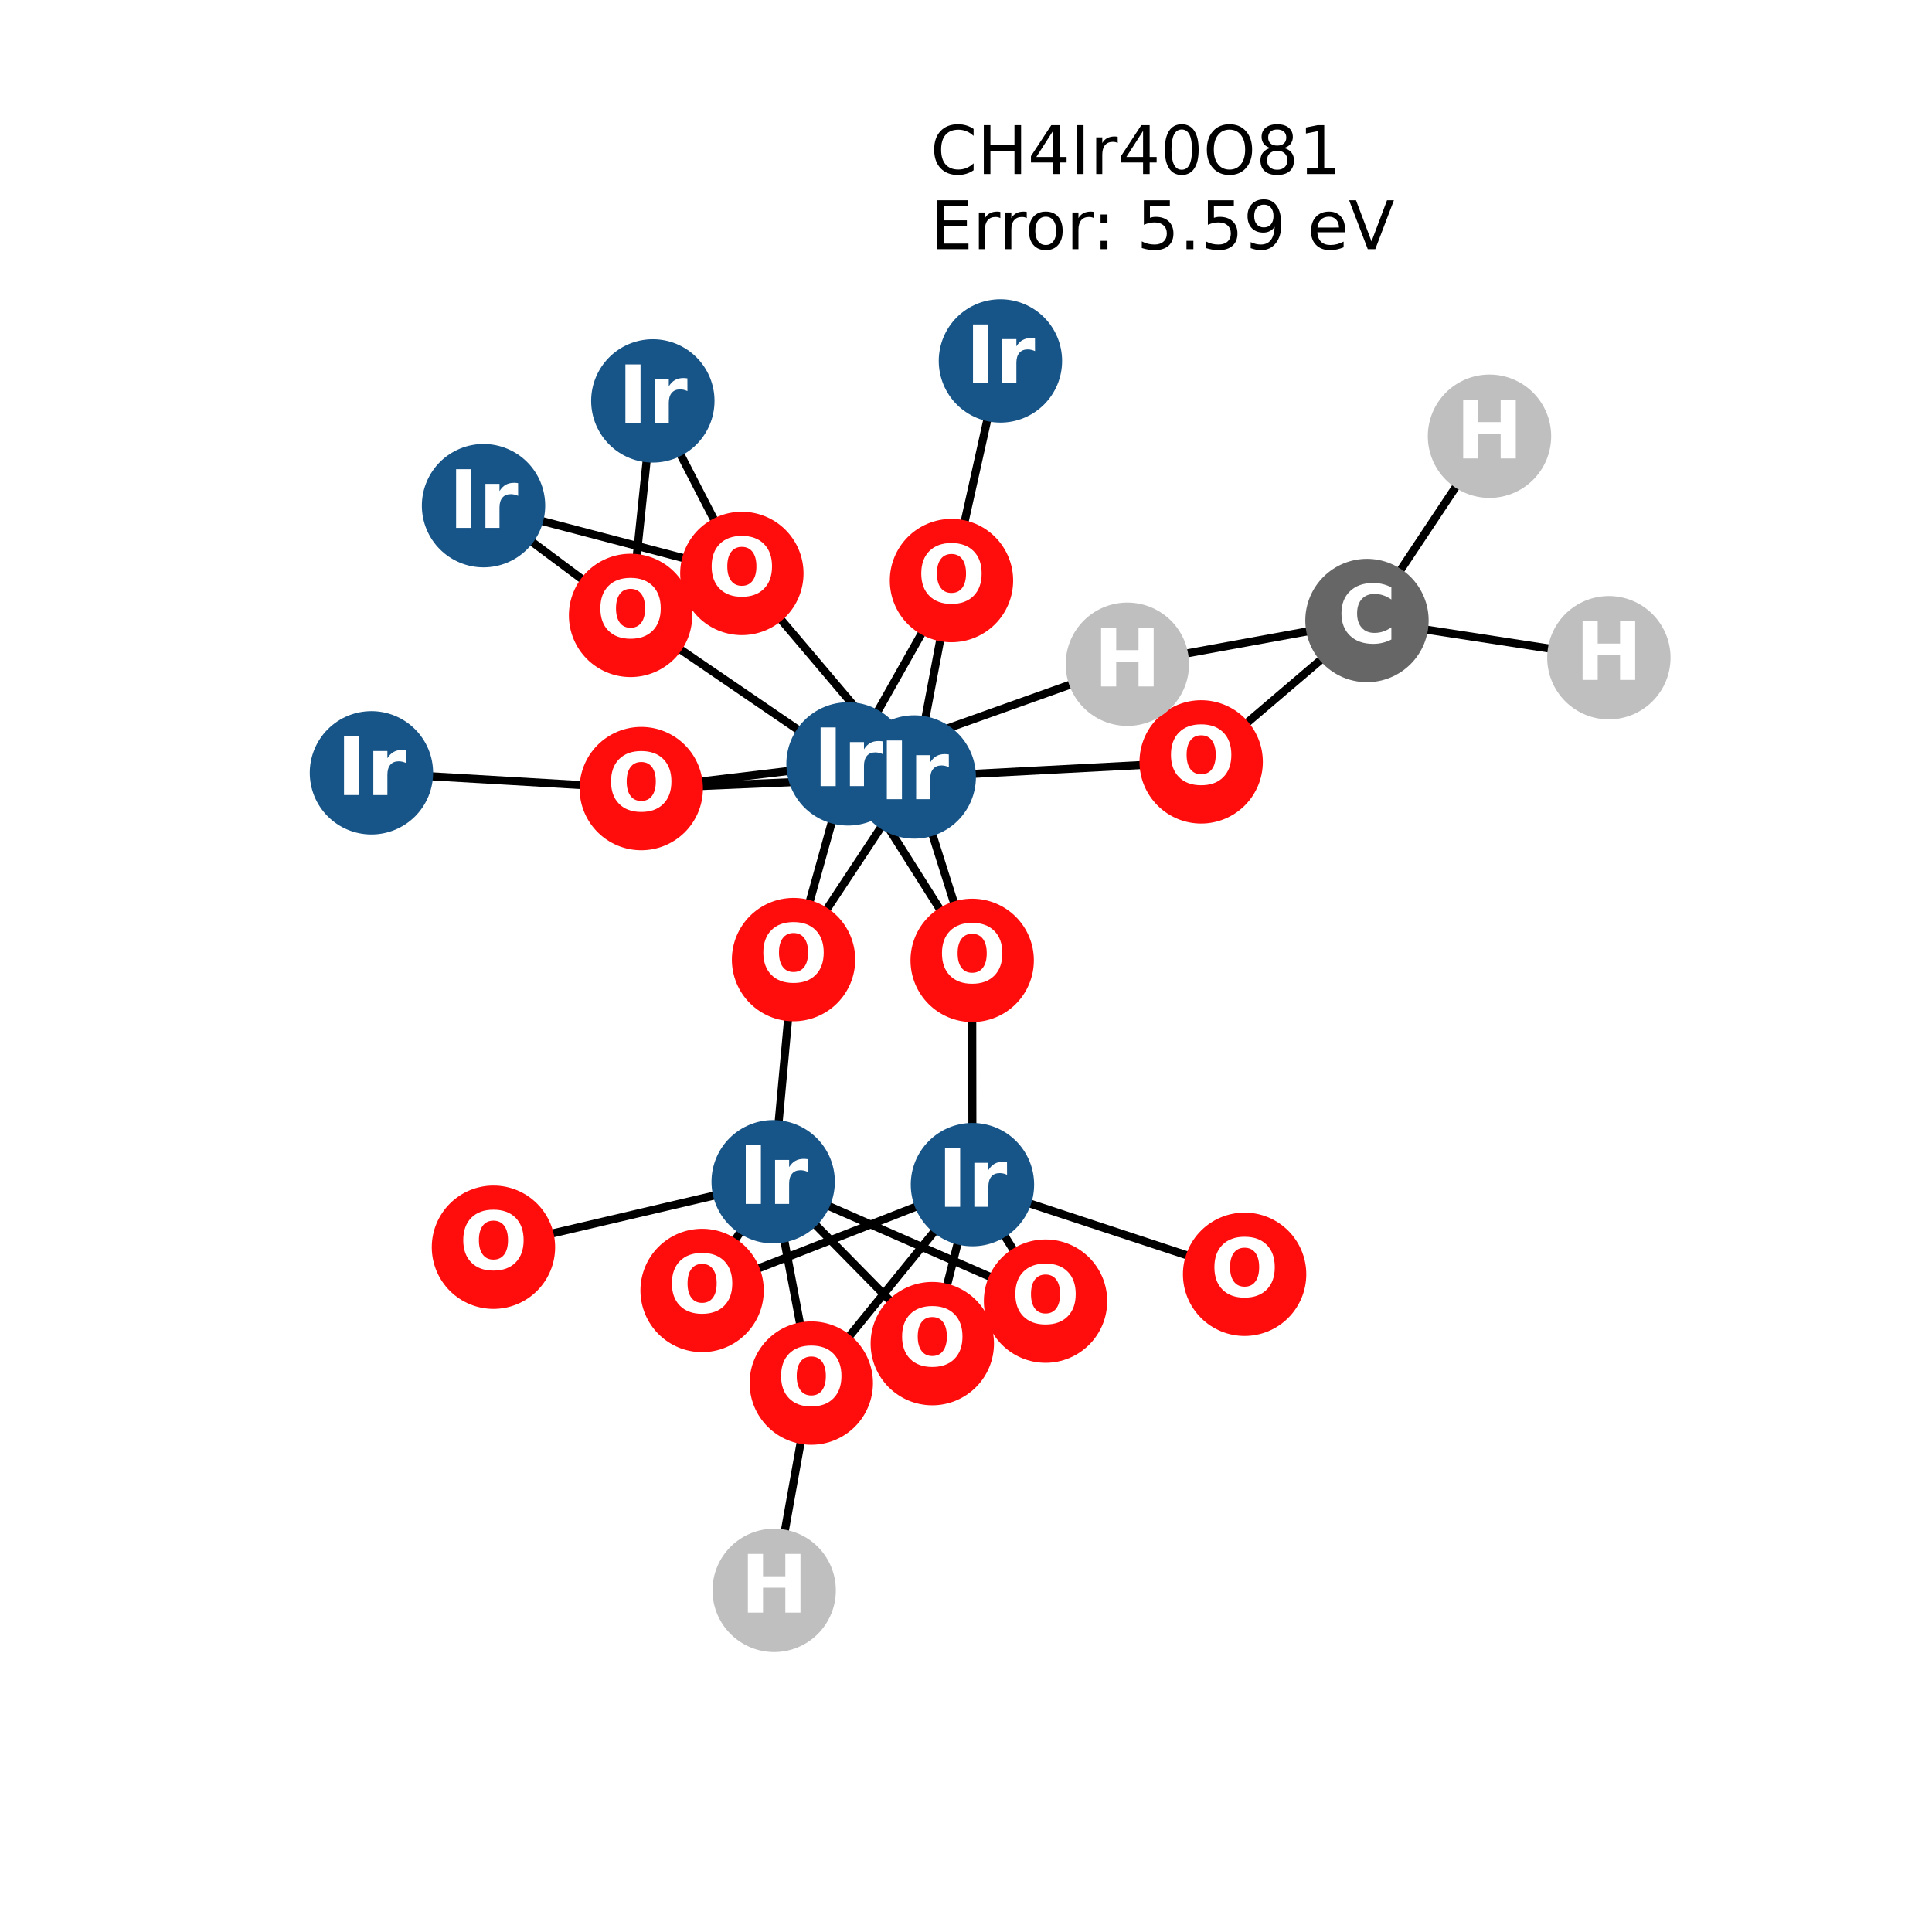
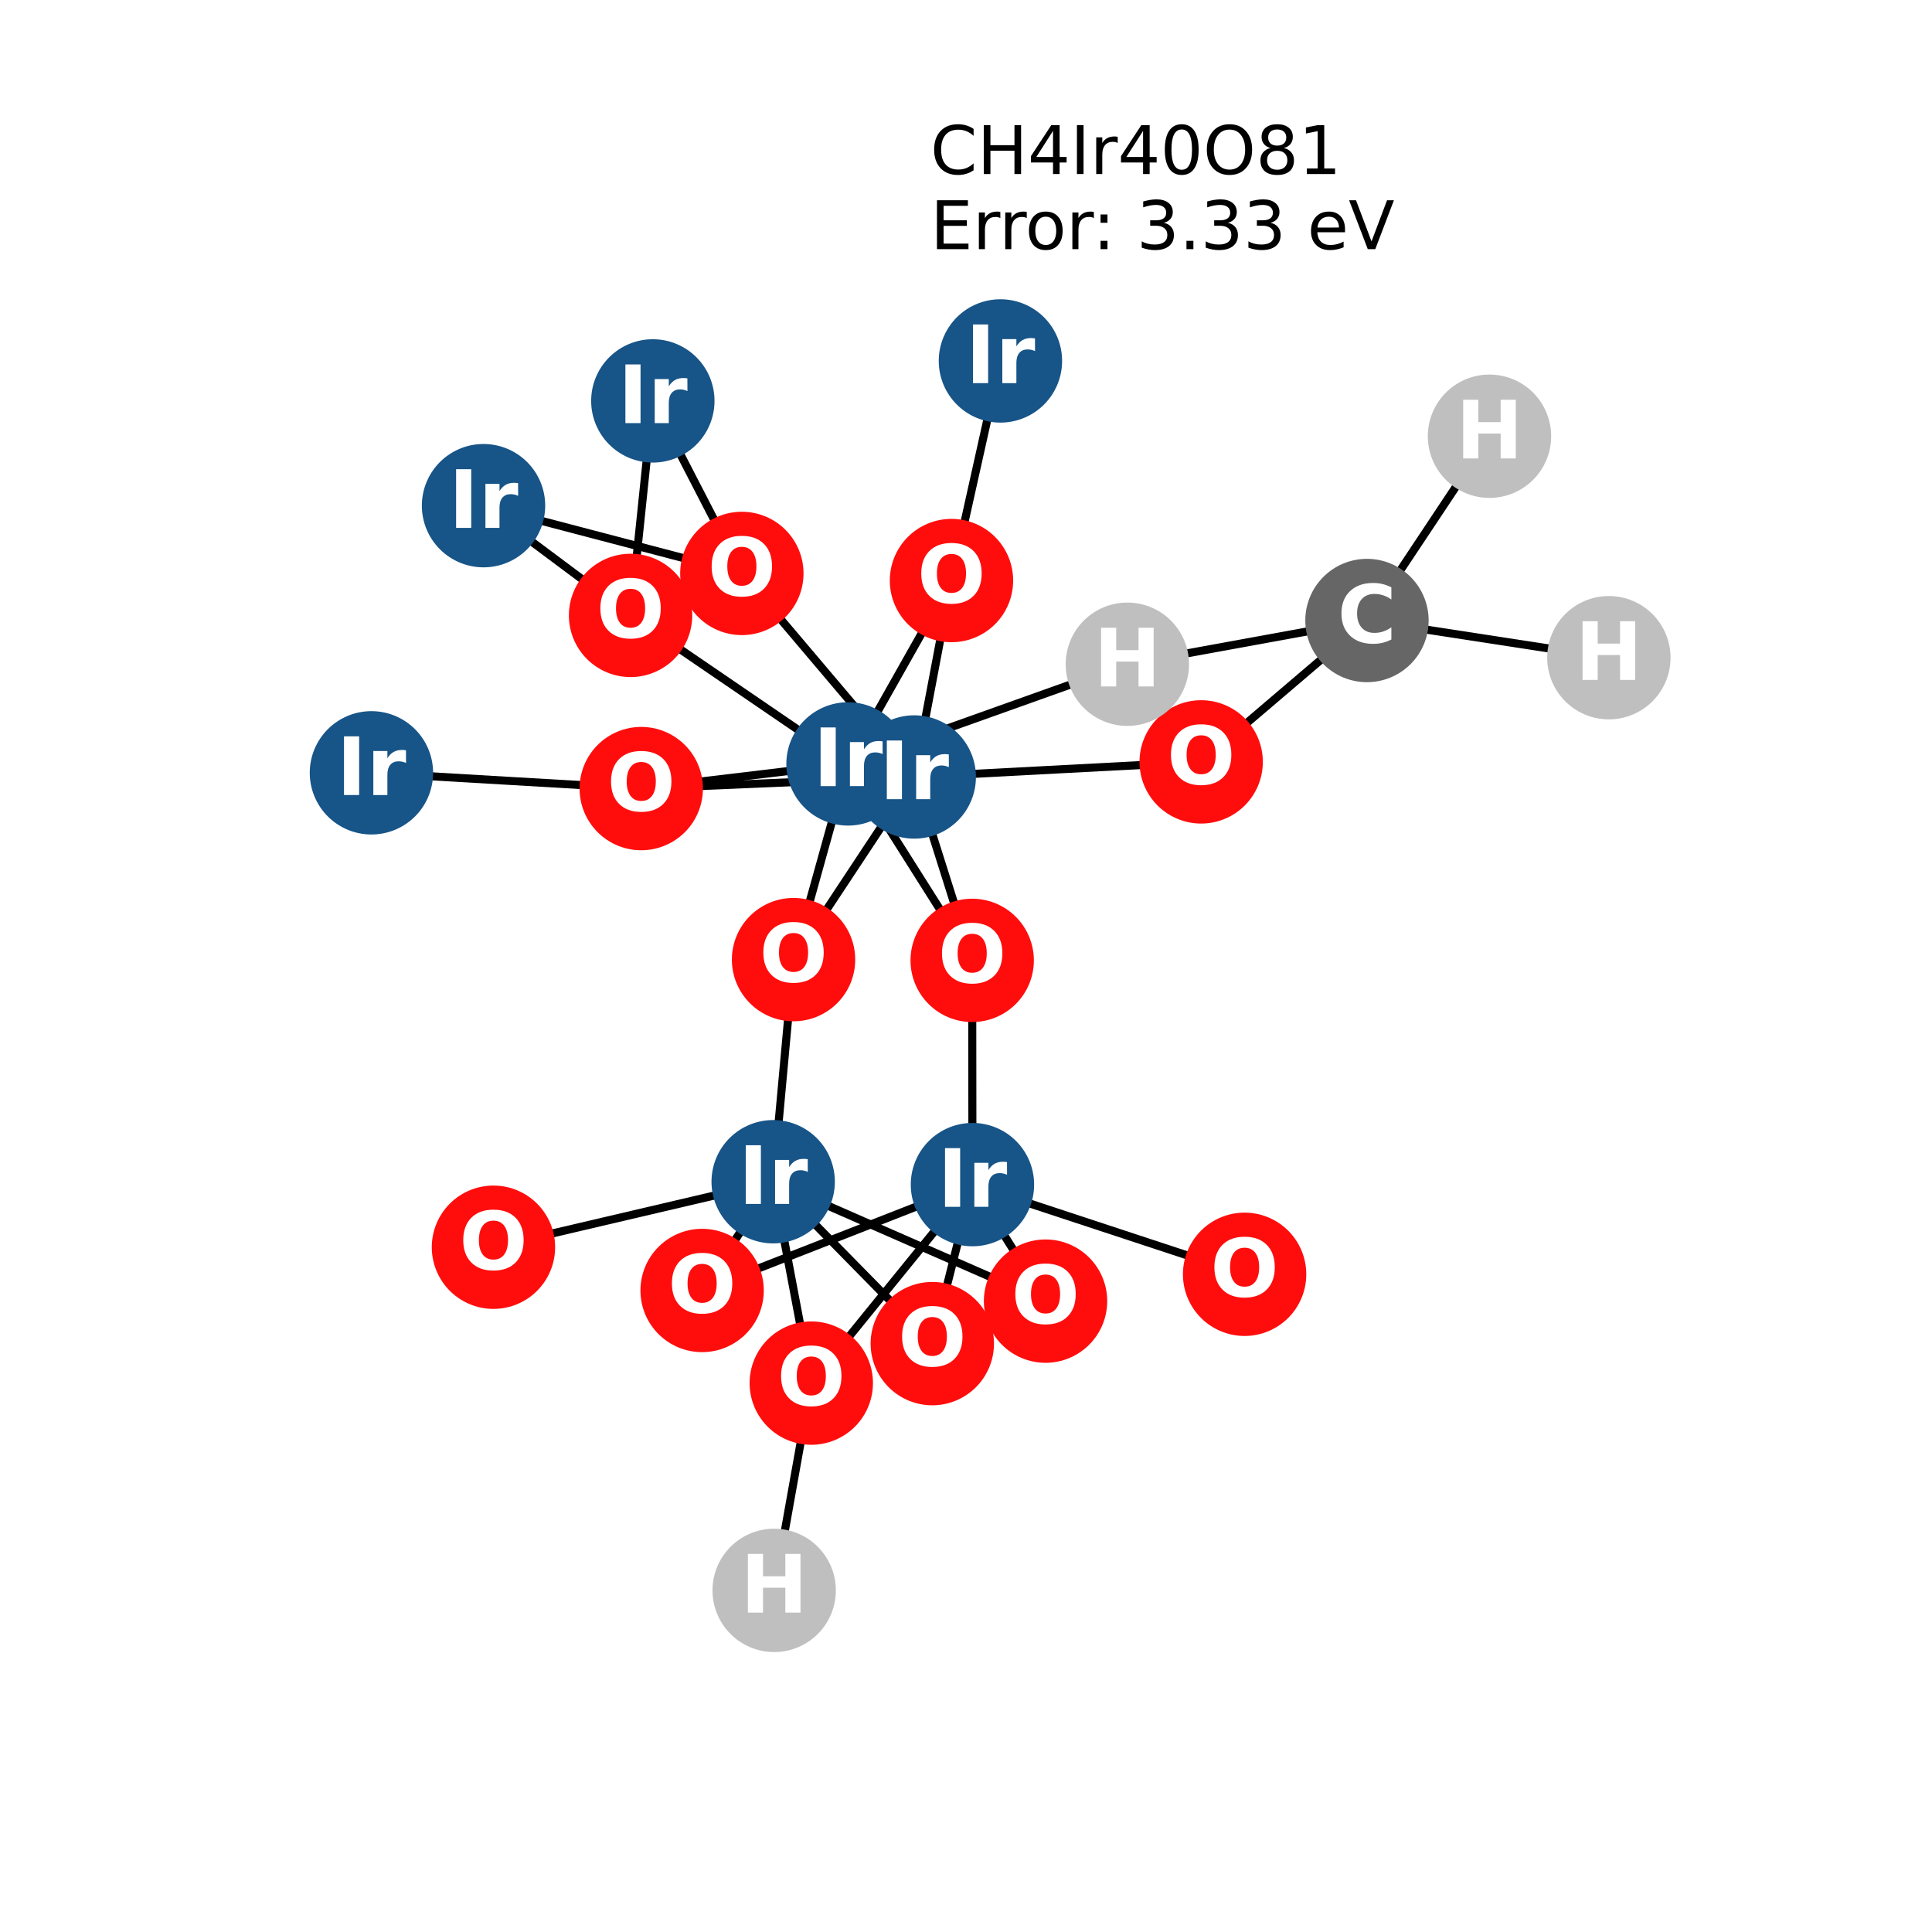
<svg xmlns="http://www.w3.org/2000/svg" xmlns:xlink="http://www.w3.org/1999/xlink" width="288pt" height="288pt" viewBox="0 0 288 288" version="1.1">
  <defs>
    <style type="text/css">*{stroke-linejoin: round; stroke-linecap: butt}</style>
  </defs>
  <g id="figure_1">
    <g id="patch_1">
      <path d="M 0 288  L 288 288  L 288 0  L 0 0  z " style="fill: #ffffff" />
    </g>
    <g id="axes_1">
      <g id="LineCollection_1">
-         <path d="M 138.977 200.292  L 144.961 176.588  " clip-path="url(#p06de8c8649)" style="fill: none; stroke: #000000; stroke-width: 1.2" />
-         <path d="M 138.977 200.292  L 115.256 176.157  " clip-path="url(#p06de8c8649)" style="fill: none; stroke: #000000; stroke-width: 1.2" />
-         <path d="M 126.413 113.874  L 93.997 91.737  " clip-path="url(#p06de8c8649)" style="fill: none; stroke: #000000; stroke-width: 1.2" />
-         <path d="M 126.413 113.874  L 144.922 143.163  " clip-path="url(#p06de8c8649)" style="fill: none; stroke: #000000; stroke-width: 1.2" />
-         <path d="M 126.413 113.874  L 141.835 86.542  " clip-path="url(#p06de8c8649)" style="fill: none; stroke: #000000; stroke-width: 1.2" />
-         <path d="M 126.413 113.874  L 118.292 143.048  " clip-path="url(#p06de8c8649)" style="fill: none; stroke: #000000; stroke-width: 1.2" />
-         <path d="M 126.413 113.874  L 95.59 117.553  " clip-path="url(#p06de8c8649)" style="fill: none; stroke: #000000; stroke-width: 1.2" />
-         <path d="M 126.413 113.874  L 168.053 99.017  " clip-path="url(#p06de8c8649)" style="fill: none; stroke: #000000; stroke-width: 1.2" />
-         <path d="M 155.857 193.958  L 144.961 176.588  " clip-path="url(#p06de8c8649)" style="fill: none; stroke: #000000; stroke-width: 1.2" />
-         <path d="M 155.857 193.958  L 115.256 176.157  " clip-path="url(#p06de8c8649)" style="fill: none; stroke: #000000; stroke-width: 1.2" />
-         <path d="M 97.317 59.762  L 93.997 91.737  " clip-path="url(#p06de8c8649)" style="fill: none; stroke: #000000; stroke-width: 1.2" />
-         <path d="M 97.317 59.762  L 110.587 85.48  " clip-path="url(#p06de8c8649)" style="fill: none; stroke: #000000; stroke-width: 1.2" />
-         <path d="M 149.132 53.804  L 141.835 86.542  " clip-path="url(#p06de8c8649)" style="fill: none; stroke: #000000; stroke-width: 1.2" />
-         <path d="M 185.531 189.958  L 144.961 176.588  " clip-path="url(#p06de8c8649)" style="fill: none; stroke: #000000; stroke-width: 1.2" />
-         <path d="M 144.961 176.588  L 144.922 143.163  " clip-path="url(#p06de8c8649)" style="fill: none; stroke: #000000; stroke-width: 1.2" />
-         <path d="M 144.961 176.588  L 104.663 192.369  " clip-path="url(#p06de8c8649)" style="fill: none; stroke: #000000; stroke-width: 1.2" />
-         <path d="M 144.961 176.588  L 120.937 206.177  " clip-path="url(#p06de8c8649)" style="fill: none; stroke: #000000; stroke-width: 1.2" />
-         <path d="M 136.287 115.823  L 144.922 143.163  " clip-path="url(#p06de8c8649)" style="fill: none; stroke: #000000; stroke-width: 1.2" />
-         <path d="M 136.287 115.823  L 141.835 86.542  " clip-path="url(#p06de8c8649)" style="fill: none; stroke: #000000; stroke-width: 1.2" />
-         <path d="M 136.287 115.823  L 110.587 85.48  " clip-path="url(#p06de8c8649)" style="fill: none; stroke: #000000; stroke-width: 1.2" />
-         <path d="M 136.287 115.823  L 118.292 143.048  " clip-path="url(#p06de8c8649)" style="fill: none; stroke: #000000; stroke-width: 1.2" />
-         <path d="M 136.287 115.823  L 95.59 117.553  " clip-path="url(#p06de8c8649)" style="fill: none; stroke: #000000; stroke-width: 1.2" />
-         <path d="M 136.287 115.823  L 179.056 113.573  " clip-path="url(#p06de8c8649)" style="fill: none; stroke: #000000; stroke-width: 1.2" />
-         <path d="M 110.587 85.48  L 72.079 75.379  " clip-path="url(#p06de8c8649)" style="fill: none; stroke: #000000; stroke-width: 1.2" />
-         <path d="M 72.079 75.379  L 93.997 91.737  " clip-path="url(#p06de8c8649)" style="fill: none; stroke: #000000; stroke-width: 1.2" />
-         <path d="M 55.369 115.203  L 95.59 117.553  " clip-path="url(#p06de8c8649)" style="fill: none; stroke: #000000; stroke-width: 1.2" />
-         <path d="M 118.292 143.048  L 115.256 176.157  " clip-path="url(#p06de8c8649)" style="fill: none; stroke: #000000; stroke-width: 1.2" />
-         <path d="M 115.256 176.157  L 104.663 192.369  " clip-path="url(#p06de8c8649)" style="fill: none; stroke: #000000; stroke-width: 1.2" />
-         <path d="M 115.256 176.157  L 120.937 206.177  " clip-path="url(#p06de8c8649)" style="fill: none; stroke: #000000; stroke-width: 1.2" />
-         <path d="M 115.256 176.157  L 73.559 185.923  " clip-path="url(#p06de8c8649)" style="fill: none; stroke: #000000; stroke-width: 1.2" />
-         <path d="M 120.937 206.177  L 115.404 237.076  " clip-path="url(#p06de8c8649)" style="fill: none; stroke: #000000; stroke-width: 1.2" />
-         <path d="M 203.772 92.498  L 179.056 113.573  " clip-path="url(#p06de8c8649)" style="fill: none; stroke: #000000; stroke-width: 1.2" />
-         <path d="M 203.772 92.498  L 239.831 98.042  " clip-path="url(#p06de8c8649)" style="fill: none; stroke: #000000; stroke-width: 1.2" />
-         <path d="M 203.772 92.498  L 222.035 65.028  " clip-path="url(#p06de8c8649)" style="fill: none; stroke: #000000; stroke-width: 1.2" />
-         <path d="M 203.772 92.498  L 168.053 99.017  " clip-path="url(#p06de8c8649)" style="fill: none; stroke: #000000; stroke-width: 1.2" />
+         <path d="M 138.977 200.292  L 144.961 176.588  " clip-path="url(#p8894b91161)" style="fill: none; stroke: #000000; stroke-width: 1.2" />
+         <path d="M 138.977 200.292  L 115.256 176.157  " clip-path="url(#p8894b91161)" style="fill: none; stroke: #000000; stroke-width: 1.2" />
+         <path d="M 126.413 113.874  L 93.997 91.737  " clip-path="url(#p8894b91161)" style="fill: none; stroke: #000000; stroke-width: 1.2" />
+         <path d="M 126.413 113.874  L 144.922 143.163  " clip-path="url(#p8894b91161)" style="fill: none; stroke: #000000; stroke-width: 1.2" />
+         <path d="M 126.413 113.874  L 141.835 86.542  " clip-path="url(#p8894b91161)" style="fill: none; stroke: #000000; stroke-width: 1.2" />
+         <path d="M 126.413 113.874  L 118.292 143.048  " clip-path="url(#p8894b91161)" style="fill: none; stroke: #000000; stroke-width: 1.2" />
+         <path d="M 126.413 113.874  L 95.59 117.553  " clip-path="url(#p8894b91161)" style="fill: none; stroke: #000000; stroke-width: 1.2" />
+         <path d="M 126.413 113.874  L 168.053 99.017  " clip-path="url(#p8894b91161)" style="fill: none; stroke: #000000; stroke-width: 1.2" />
+         <path d="M 155.857 193.958  L 144.961 176.588  " clip-path="url(#p8894b91161)" style="fill: none; stroke: #000000; stroke-width: 1.2" />
+         <path d="M 155.857 193.958  L 115.256 176.157  " clip-path="url(#p8894b91161)" style="fill: none; stroke: #000000; stroke-width: 1.2" />
+         <path d="M 97.317 59.762  L 93.997 91.737  " clip-path="url(#p8894b91161)" style="fill: none; stroke: #000000; stroke-width: 1.2" />
+         <path d="M 97.317 59.762  L 110.587 85.48  " clip-path="url(#p8894b91161)" style="fill: none; stroke: #000000; stroke-width: 1.2" />
+         <path d="M 149.132 53.804  L 141.835 86.542  " clip-path="url(#p8894b91161)" style="fill: none; stroke: #000000; stroke-width: 1.2" />
+         <path d="M 185.531 189.958  L 144.961 176.588  " clip-path="url(#p8894b91161)" style="fill: none; stroke: #000000; stroke-width: 1.2" />
+         <path d="M 144.961 176.588  L 144.922 143.163  " clip-path="url(#p8894b91161)" style="fill: none; stroke: #000000; stroke-width: 1.2" />
+         <path d="M 144.961 176.588  L 104.663 192.369  " clip-path="url(#p8894b91161)" style="fill: none; stroke: #000000; stroke-width: 1.2" />
+         <path d="M 144.961 176.588  L 120.937 206.177  " clip-path="url(#p8894b91161)" style="fill: none; stroke: #000000; stroke-width: 1.2" />
+         <path d="M 136.287 115.823  L 144.922 143.163  " clip-path="url(#p8894b91161)" style="fill: none; stroke: #000000; stroke-width: 1.2" />
+         <path d="M 136.287 115.823  L 141.835 86.542  " clip-path="url(#p8894b91161)" style="fill: none; stroke: #000000; stroke-width: 1.2" />
+         <path d="M 136.287 115.823  L 110.587 85.48  " clip-path="url(#p8894b91161)" style="fill: none; stroke: #000000; stroke-width: 1.2" />
+         <path d="M 136.287 115.823  L 118.292 143.048  " clip-path="url(#p8894b91161)" style="fill: none; stroke: #000000; stroke-width: 1.2" />
+         <path d="M 136.287 115.823  L 95.59 117.553  " clip-path="url(#p8894b91161)" style="fill: none; stroke: #000000; stroke-width: 1.2" />
+         <path d="M 136.287 115.823  L 179.056 113.573  " clip-path="url(#p8894b91161)" style="fill: none; stroke: #000000; stroke-width: 1.2" />
+         <path d="M 110.587 85.48  L 72.079 75.379  " clip-path="url(#p8894b91161)" style="fill: none; stroke: #000000; stroke-width: 1.2" />
+         <path d="M 72.079 75.379  L 93.997 91.737  " clip-path="url(#p8894b91161)" style="fill: none; stroke: #000000; stroke-width: 1.2" />
+         <path d="M 55.369 115.203  L 95.59 117.553  " clip-path="url(#p8894b91161)" style="fill: none; stroke: #000000; stroke-width: 1.2" />
+         <path d="M 118.292 143.048  L 115.256 176.157  " clip-path="url(#p8894b91161)" style="fill: none; stroke: #000000; stroke-width: 1.2" />
+         <path d="M 115.256 176.157  L 104.663 192.369  " clip-path="url(#p8894b91161)" style="fill: none; stroke: #000000; stroke-width: 1.2" />
+         <path d="M 115.256 176.157  L 120.937 206.177  " clip-path="url(#p8894b91161)" style="fill: none; stroke: #000000; stroke-width: 1.2" />
+         <path d="M 115.256 176.157  L 73.559 185.923  " clip-path="url(#p8894b91161)" style="fill: none; stroke: #000000; stroke-width: 1.2" />
+         <path d="M 120.937 206.177  L 115.404 237.076  " clip-path="url(#p8894b91161)" style="fill: none; stroke: #000000; stroke-width: 1.2" />
+         <path d="M 203.772 92.498  L 179.056 113.573  " clip-path="url(#p8894b91161)" style="fill: none; stroke: #000000; stroke-width: 1.2" />
+         <path d="M 203.772 92.498  L 239.831 98.042  " clip-path="url(#p8894b91161)" style="fill: none; stroke: #000000; stroke-width: 1.2" />
+         <path d="M 203.772 92.498  L 222.035 65.028  " clip-path="url(#p8894b91161)" style="fill: none; stroke: #000000; stroke-width: 1.2" />
+         <path d="M 203.772 92.498  L 168.053 99.017  " clip-path="url(#p8894b91161)" style="fill: none; stroke: #000000; stroke-width: 1.2" />
      </g>
      <g id="PathCollection_1">
        <defs>
-           <path id="C0_0_c8aed568b1" d="M 0 8.944  C 2.372 8.944 4.647 8.002 6.325 6.325  C 8.002 4.647 8.944 2.372 8.944 -0  C 8.944 -2.372 8.002 -4.647 6.325 -6.325  C 4.647 -8.002 2.372 -8.944 0 -8.944  C -2.372 -8.944 -4.647 -8.002 -6.325 -6.325  C -8.002 -4.647 -8.944 -2.372 -8.944 0  C -8.944 2.372 -8.002 4.647 -6.325 6.325  C -4.647 8.002 -2.372 8.944 0 8.944  z " />
+           <path id="C0_0_a2f8b4ad83" d="M 0 8.944  C 2.372 8.944 4.647 8.002 6.325 6.325  C 8.002 4.647 8.944 2.372 8.944 -0  C 8.944 -2.372 8.002 -4.647 6.325 -6.325  C 4.647 -8.002 2.372 -8.944 0 -8.944  C -2.372 -8.944 -4.647 -8.002 -6.325 -6.325  C -8.002 -4.647 -8.944 -2.372 -8.944 0  C -8.944 2.372 -8.002 4.647 -6.325 6.325  C -4.647 8.002 -2.372 8.944 0 8.944  z " />
        </defs>
-         <g clip-path="url(#p06de8c8649)">
-           <use xlink:href="#C0_0_c8aed568b1" x="138.977" y="200.292" style="fill: #ff0d0d; stroke: #ff0d0d; stroke-width: 0.5" />
-         </g>
-         <g clip-path="url(#p06de8c8649)">
-           <use xlink:href="#C0_0_c8aed568b1" x="126.413" y="113.874" style="fill: #175487; stroke: #175487; stroke-width: 0.5" />
-         </g>
-         <g clip-path="url(#p06de8c8649)">
-           <use xlink:href="#C0_0_c8aed568b1" x="155.857" y="193.958" style="fill: #ff0d0d; stroke: #ff0d0d; stroke-width: 0.5" />
-         </g>
-         <g clip-path="url(#p06de8c8649)">
-           <use xlink:href="#C0_0_c8aed568b1" x="97.317" y="59.762" style="fill: #175487; stroke: #175487; stroke-width: 0.5" />
-         </g>
-         <g clip-path="url(#p06de8c8649)">
-           <use xlink:href="#C0_0_c8aed568b1" x="149.132" y="53.804" style="fill: #175487; stroke: #175487; stroke-width: 0.5" />
-         </g>
-         <g clip-path="url(#p06de8c8649)">
-           <use xlink:href="#C0_0_c8aed568b1" x="185.531" y="189.958" style="fill: #ff0d0d; stroke: #ff0d0d; stroke-width: 0.5" />
-         </g>
-         <g clip-path="url(#p06de8c8649)">
-           <use xlink:href="#C0_0_c8aed568b1" x="144.961" y="176.588" style="fill: #175487; stroke: #175487; stroke-width: 0.5" />
-         </g>
-         <g clip-path="url(#p06de8c8649)">
-           <use xlink:href="#C0_0_c8aed568b1" x="136.287" y="115.823" style="fill: #175487; stroke: #175487; stroke-width: 0.5" />
-         </g>
-         <g clip-path="url(#p06de8c8649)">
-           <use xlink:href="#C0_0_c8aed568b1" x="110.587" y="85.48" style="fill: #ff0d0d; stroke: #ff0d0d; stroke-width: 0.5" />
-         </g>
-         <g clip-path="url(#p06de8c8649)">
-           <use xlink:href="#C0_0_c8aed568b1" x="72.079" y="75.379" style="fill: #175487; stroke: #175487; stroke-width: 0.5" />
-         </g>
-         <g clip-path="url(#p06de8c8649)">
-           <use xlink:href="#C0_0_c8aed568b1" x="55.369" y="115.203" style="fill: #175487; stroke: #175487; stroke-width: 0.5" />
-         </g>
-         <g clip-path="url(#p06de8c8649)">
-           <use xlink:href="#C0_0_c8aed568b1" x="118.292" y="143.048" style="fill: #ff0d0d; stroke: #ff0d0d; stroke-width: 0.5" />
-         </g>
-         <g clip-path="url(#p06de8c8649)">
-           <use xlink:href="#C0_0_c8aed568b1" x="95.59" y="117.553" style="fill: #ff0d0d; stroke: #ff0d0d; stroke-width: 0.5" />
-         </g>
-         <g clip-path="url(#p06de8c8649)">
-           <use xlink:href="#C0_0_c8aed568b1" x="115.256" y="176.157" style="fill: #175487; stroke: #175487; stroke-width: 0.5" />
-         </g>
-         <g clip-path="url(#p06de8c8649)">
-           <use xlink:href="#C0_0_c8aed568b1" x="104.663" y="192.369" style="fill: #ff0d0d; stroke: #ff0d0d; stroke-width: 0.5" />
-         </g>
-         <g clip-path="url(#p06de8c8649)">
-           <use xlink:href="#C0_0_c8aed568b1" x="141.835" y="86.542" style="fill: #ff0d0d; stroke: #ff0d0d; stroke-width: 0.5" />
-         </g>
-         <g clip-path="url(#p06de8c8649)">
-           <use xlink:href="#C0_0_c8aed568b1" x="120.937" y="206.177" style="fill: #ff0d0d; stroke: #ff0d0d; stroke-width: 0.5" />
-         </g>
-         <g clip-path="url(#p06de8c8649)">
-           <use xlink:href="#C0_0_c8aed568b1" x="93.997" y="91.737" style="fill: #ff0d0d; stroke: #ff0d0d; stroke-width: 0.5" />
-         </g>
-         <g clip-path="url(#p06de8c8649)">
-           <use xlink:href="#C0_0_c8aed568b1" x="144.922" y="143.163" style="fill: #ff0d0d; stroke: #ff0d0d; stroke-width: 0.5" />
-         </g>
-         <g clip-path="url(#p06de8c8649)">
-           <use xlink:href="#C0_0_c8aed568b1" x="73.559" y="185.923" style="fill: #ff0d0d; stroke: #ff0d0d; stroke-width: 0.5" />
-         </g>
-         <g clip-path="url(#p06de8c8649)">
-           <use xlink:href="#C0_0_c8aed568b1" x="203.772" y="92.498" style="fill: #666666; stroke: #666666; stroke-width: 0.5" />
-         </g>
-         <g clip-path="url(#p06de8c8649)">
-           <use xlink:href="#C0_0_c8aed568b1" x="179.056" y="113.573" style="fill: #ff0d0d; stroke: #ff0d0d; stroke-width: 0.5" />
-         </g>
-         <g clip-path="url(#p06de8c8649)">
-           <use xlink:href="#C0_0_c8aed568b1" x="239.831" y="98.042" style="fill: #bfbfbf; stroke: #bfbfbf; stroke-width: 0.5" />
-         </g>
-         <g clip-path="url(#p06de8c8649)">
-           <use xlink:href="#C0_0_c8aed568b1" x="115.404" y="237.076" style="fill: #bfbfbf; stroke: #bfbfbf; stroke-width: 0.5" />
-         </g>
-         <g clip-path="url(#p06de8c8649)">
-           <use xlink:href="#C0_0_c8aed568b1" x="222.035" y="65.028" style="fill: #bfbfbf; stroke: #bfbfbf; stroke-width: 0.5" />
-         </g>
-         <g clip-path="url(#p06de8c8649)">
-           <use xlink:href="#C0_0_c8aed568b1" x="168.053" y="99.017" style="fill: #bfbfbf; stroke: #bfbfbf; stroke-width: 0.5" />
+         <g clip-path="url(#p8894b91161)">
+           <use xlink:href="#C0_0_a2f8b4ad83" x="138.977" y="200.292" style="fill: #ff0d0d; stroke: #ff0d0d; stroke-width: 0.5" />
+         </g>
+         <g clip-path="url(#p8894b91161)">
+           <use xlink:href="#C0_0_a2f8b4ad83" x="126.413" y="113.874" style="fill: #175487; stroke: #175487; stroke-width: 0.5" />
+         </g>
+         <g clip-path="url(#p8894b91161)">
+           <use xlink:href="#C0_0_a2f8b4ad83" x="155.857" y="193.958" style="fill: #ff0d0d; stroke: #ff0d0d; stroke-width: 0.5" />
+         </g>
+         <g clip-path="url(#p8894b91161)">
+           <use xlink:href="#C0_0_a2f8b4ad83" x="97.317" y="59.762" style="fill: #175487; stroke: #175487; stroke-width: 0.5" />
+         </g>
+         <g clip-path="url(#p8894b91161)">
+           <use xlink:href="#C0_0_a2f8b4ad83" x="149.132" y="53.804" style="fill: #175487; stroke: #175487; stroke-width: 0.5" />
+         </g>
+         <g clip-path="url(#p8894b91161)">
+           <use xlink:href="#C0_0_a2f8b4ad83" x="185.531" y="189.958" style="fill: #ff0d0d; stroke: #ff0d0d; stroke-width: 0.5" />
+         </g>
+         <g clip-path="url(#p8894b91161)">
+           <use xlink:href="#C0_0_a2f8b4ad83" x="144.961" y="176.588" style="fill: #175487; stroke: #175487; stroke-width: 0.5" />
+         </g>
+         <g clip-path="url(#p8894b91161)">
+           <use xlink:href="#C0_0_a2f8b4ad83" x="136.287" y="115.823" style="fill: #175487; stroke: #175487; stroke-width: 0.5" />
+         </g>
+         <g clip-path="url(#p8894b91161)">
+           <use xlink:href="#C0_0_a2f8b4ad83" x="110.587" y="85.48" style="fill: #ff0d0d; stroke: #ff0d0d; stroke-width: 0.5" />
+         </g>
+         <g clip-path="url(#p8894b91161)">
+           <use xlink:href="#C0_0_a2f8b4ad83" x="72.079" y="75.379" style="fill: #175487; stroke: #175487; stroke-width: 0.5" />
+         </g>
+         <g clip-path="url(#p8894b91161)">
+           <use xlink:href="#C0_0_a2f8b4ad83" x="55.369" y="115.203" style="fill: #175487; stroke: #175487; stroke-width: 0.5" />
+         </g>
+         <g clip-path="url(#p8894b91161)">
+           <use xlink:href="#C0_0_a2f8b4ad83" x="118.292" y="143.048" style="fill: #ff0d0d; stroke: #ff0d0d; stroke-width: 0.5" />
+         </g>
+         <g clip-path="url(#p8894b91161)">
+           <use xlink:href="#C0_0_a2f8b4ad83" x="95.59" y="117.553" style="fill: #ff0d0d; stroke: #ff0d0d; stroke-width: 0.5" />
+         </g>
+         <g clip-path="url(#p8894b91161)">
+           <use xlink:href="#C0_0_a2f8b4ad83" x="115.256" y="176.157" style="fill: #175487; stroke: #175487; stroke-width: 0.5" />
+         </g>
+         <g clip-path="url(#p8894b91161)">
+           <use xlink:href="#C0_0_a2f8b4ad83" x="104.663" y="192.369" style="fill: #ff0d0d; stroke: #ff0d0d; stroke-width: 0.5" />
+         </g>
+         <g clip-path="url(#p8894b91161)">
+           <use xlink:href="#C0_0_a2f8b4ad83" x="141.835" y="86.542" style="fill: #ff0d0d; stroke: #ff0d0d; stroke-width: 0.5" />
+         </g>
+         <g clip-path="url(#p8894b91161)">
+           <use xlink:href="#C0_0_a2f8b4ad83" x="120.937" y="206.177" style="fill: #ff0d0d; stroke: #ff0d0d; stroke-width: 0.5" />
+         </g>
+         <g clip-path="url(#p8894b91161)">
+           <use xlink:href="#C0_0_a2f8b4ad83" x="93.997" y="91.737" style="fill: #ff0d0d; stroke: #ff0d0d; stroke-width: 0.5" />
+         </g>
+         <g clip-path="url(#p8894b91161)">
+           <use xlink:href="#C0_0_a2f8b4ad83" x="144.922" y="143.163" style="fill: #ff0d0d; stroke: #ff0d0d; stroke-width: 0.5" />
+         </g>
+         <g clip-path="url(#p8894b91161)">
+           <use xlink:href="#C0_0_a2f8b4ad83" x="73.559" y="185.923" style="fill: #ff0d0d; stroke: #ff0d0d; stroke-width: 0.5" />
+         </g>
+         <g clip-path="url(#p8894b91161)">
+           <use xlink:href="#C0_0_a2f8b4ad83" x="203.772" y="92.498" style="fill: #666666; stroke: #666666; stroke-width: 0.5" />
+         </g>
+         <g clip-path="url(#p8894b91161)">
+           <use xlink:href="#C0_0_a2f8b4ad83" x="179.056" y="113.573" style="fill: #ff0d0d; stroke: #ff0d0d; stroke-width: 0.5" />
+         </g>
+         <g clip-path="url(#p8894b91161)">
+           <use xlink:href="#C0_0_a2f8b4ad83" x="239.831" y="98.042" style="fill: #bfbfbf; stroke: #bfbfbf; stroke-width: 0.5" />
+         </g>
+         <g clip-path="url(#p8894b91161)">
+           <use xlink:href="#C0_0_a2f8b4ad83" x="115.404" y="237.076" style="fill: #bfbfbf; stroke: #bfbfbf; stroke-width: 0.5" />
+         </g>
+         <g clip-path="url(#p8894b91161)">
+           <use xlink:href="#C0_0_a2f8b4ad83" x="222.035" y="65.028" style="fill: #bfbfbf; stroke: #bfbfbf; stroke-width: 0.5" />
+         </g>
+         <g clip-path="url(#p8894b91161)">
+           <use xlink:href="#C0_0_a2f8b4ad83" x="168.053" y="99.017" style="fill: #bfbfbf; stroke: #bfbfbf; stroke-width: 0.5" />
        </g>
      </g>
      <g id="text_1">
-         <g clip-path="url(#p06de8c8649)">
+         <g clip-path="url(#p8894b91161)">
          <g style="fill: #ffffff" transform="translate(133.8762 203.6034) scale(0.12 -0.12)">
            <defs>
              <path id="DejaVuSans-Bold-4f" d="M 2719 3878  Q 2169 3878 1866 3472  Q 1563 3066 1563 2328  Q 1563 1594 1866 1187  Q 2169 781 2719 781  Q 3272 781 3575 1187  Q 3878 1594 3878 2328  Q 3878 3066 3575 3472  Q 3272 3878 2719 3878  z M 2719 4750  Q 3844 4750 4481 4106  Q 5119 3463 5119 2328  Q 5119 1197 4481 553  Q 3844 -91 2719 -91  Q 1597 -91 958 553  Q 319 1197 319 2328  Q 319 3463 958 4106  Q 1597 4750 2719 4750  z " transform="scale(0.015625)" />
            </defs>
            <use xlink:href="#DejaVuSans-Bold-4f" />
          </g>
        </g>
      </g>
      <g id="text_2">
-         <g clip-path="url(#p06de8c8649)">
+         <g clip-path="url(#p8894b91161)">
          <g style="fill: #ffffff" transform="translate(121.2224 117.1851) scale(0.12 -0.12)">
            <defs>
              <path id="DejaVuSans-Bold-49" d="M 588 4666  L 1791 4666  L 1791 0  L 588 0  L 588 4666  z " transform="scale(0.015625)" />
              <path id="DejaVuSans-Bold-72" d="M 3138 2547  Q 2991 2616 2845 2648  Q 2700 2681 2553 2681  Q 2122 2681 1889 2404  Q 1656 2128 1656 1613  L 1656 0  L 538 0  L 538 3500  L 1656 3500  L 1656 2925  Q 1872 3269 2151 3426  Q 2431 3584 2822 3584  Q 2878 3584 2943 3579  Q 3009 3575 3134 3559  L 3138 2547  z " transform="scale(0.015625)" />
            </defs>
            <use xlink:href="#DejaVuSans-Bold-49" />
            <use xlink:href="#DejaVuSans-Bold-72" transform="translate(37.20703 0)" />
          </g>
        </g>
      </g>
      <g id="text_3">
-         <g clip-path="url(#p06de8c8649)">
+         <g clip-path="url(#p8894b91161)">
          <g style="fill: #ffffff" transform="translate(150.7565 197.269) scale(0.12 -0.12)">
            <use xlink:href="#DejaVuSans-Bold-4f" />
          </g>
        </g>
      </g>
      <g id="text_4">
-         <g clip-path="url(#p06de8c8649)">
+         <g clip-path="url(#p8894b91161)">
          <g style="fill: #ffffff" transform="translate(92.1257 63.0729) scale(0.12 -0.12)">
            <use xlink:href="#DejaVuSans-Bold-49" />
            <use xlink:href="#DejaVuSans-Bold-72" transform="translate(37.20703 0)" />
          </g>
        </g>
      </g>
      <g id="text_5">
-         <g clip-path="url(#p06de8c8649)">
+         <g clip-path="url(#p8894b91161)">
          <g style="fill: #ffffff" transform="translate(143.9406 57.11489) scale(0.12 -0.12)">
            <use xlink:href="#DejaVuSans-Bold-49" />
            <use xlink:href="#DejaVuSans-Bold-72" transform="translate(37.20703 0)" />
          </g>
        </g>
      </g>
      <g id="text_6">
-         <g clip-path="url(#p06de8c8649)">
+         <g clip-path="url(#p8894b91161)">
          <g style="fill: #ffffff" transform="translate(180.4304 193.2695) scale(0.12 -0.12)">
            <use xlink:href="#DejaVuSans-Bold-4f" />
          </g>
        </g>
      </g>
      <g id="text_7">
-         <g clip-path="url(#p06de8c8649)">
+         <g clip-path="url(#p8894b91161)">
          <g style="fill: #ffffff" transform="translate(139.7702 179.8994) scale(0.12 -0.12)">
            <use xlink:href="#DejaVuSans-Bold-49" />
            <use xlink:href="#DejaVuSans-Bold-72" transform="translate(37.20703 0)" />
          </g>
        </g>
      </g>
      <g id="text_8">
-         <g clip-path="url(#p06de8c8649)">
+         <g clip-path="url(#p8894b91161)">
          <g style="fill: #ffffff" transform="translate(131.0959 119.1344) scale(0.12 -0.12)">
            <use xlink:href="#DejaVuSans-Bold-49" />
            <use xlink:href="#DejaVuSans-Bold-72" transform="translate(37.20703 0)" />
          </g>
        </g>
      </g>
      <g id="text_9">
-         <g clip-path="url(#p06de8c8649)">
+         <g clip-path="url(#p8894b91161)">
          <g style="fill: #ffffff" transform="translate(105.4865 88.7912) scale(0.12 -0.12)">
            <use xlink:href="#DejaVuSans-Bold-4f" />
          </g>
        </g>
      </g>
      <g id="text_10">
-         <g clip-path="url(#p06de8c8649)">
+         <g clip-path="url(#p8894b91161)">
          <g style="fill: #ffffff" transform="translate(66.88816 78.69068) scale(0.12 -0.12)">
            <use xlink:href="#DejaVuSans-Bold-49" />
            <use xlink:href="#DejaVuSans-Bold-72" transform="translate(37.20703 0)" />
          </g>
        </g>
      </g>
      <g id="text_11">
-         <g clip-path="url(#p06de8c8649)">
+         <g clip-path="url(#p8894b91161)">
          <g style="fill: #ffffff" transform="translate(50.17766 118.5142) scale(0.12 -0.12)">
            <use xlink:href="#DejaVuSans-Bold-49" />
            <use xlink:href="#DejaVuSans-Bold-72" transform="translate(37.20703 0)" />
          </g>
        </g>
      </g>
      <g id="text_12">
-         <g clip-path="url(#p06de8c8649)">
+         <g clip-path="url(#p8894b91161)">
          <g style="fill: #ffffff" transform="translate(113.1907 146.3589) scale(0.12 -0.12)">
            <use xlink:href="#DejaVuSans-Bold-4f" />
          </g>
        </g>
      </g>
      <g id="text_13">
-         <g clip-path="url(#p06de8c8649)">
+         <g clip-path="url(#p8894b91161)">
          <g style="fill: #ffffff" transform="translate(90.48919 120.864) scale(0.12 -0.12)">
            <use xlink:href="#DejaVuSans-Bold-4f" />
          </g>
        </g>
      </g>
      <g id="text_14">
-         <g clip-path="url(#p06de8c8649)">
+         <g clip-path="url(#p8894b91161)">
          <g style="fill: #ffffff" transform="translate(110.0653 179.4683) scale(0.12 -0.12)">
            <use xlink:href="#DejaVuSans-Bold-49" />
            <use xlink:href="#DejaVuSans-Bold-72" transform="translate(37.20703 0)" />
          </g>
        </g>
      </g>
      <g id="text_15">
-         <g clip-path="url(#p06de8c8649)">
+         <g clip-path="url(#p8894b91161)">
          <g style="fill: #ffffff" transform="translate(99.56173 195.6806) scale(0.12 -0.12)">
            <use xlink:href="#DejaVuSans-Bold-4f" />
          </g>
        </g>
      </g>
      <g id="text_16">
-         <g clip-path="url(#p06de8c8649)">
+         <g clip-path="url(#p8894b91161)">
          <g style="fill: #ffffff" transform="translate(136.7337 89.85349) scale(0.12 -0.12)">
            <use xlink:href="#DejaVuSans-Bold-4f" />
          </g>
        </g>
      </g>
      <g id="text_17">
-         <g clip-path="url(#p06de8c8649)">
+         <g clip-path="url(#p8894b91161)">
          <g style="fill: #ffffff" transform="translate(115.8364 209.4887) scale(0.12 -0.12)">
            <use xlink:href="#DejaVuSans-Bold-4f" />
          </g>
        </g>
      </g>
      <g id="text_18">
-         <g clip-path="url(#p06de8c8649)">
+         <g clip-path="url(#p8894b91161)">
          <g style="fill: #ffffff" transform="translate(88.89586 95.04832) scale(0.12 -0.12)">
            <use xlink:href="#DejaVuSans-Bold-4f" />
          </g>
        </g>
      </g>
      <g id="text_19">
-         <g clip-path="url(#p06de8c8649)">
+         <g clip-path="url(#p8894b91161)">
          <g style="fill: #ffffff" transform="translate(139.8208 146.4738) scale(0.12 -0.12)">
            <use xlink:href="#DejaVuSans-Bold-4f" />
          </g>
        </g>
      </g>
      <g id="text_20">
-         <g clip-path="url(#p06de8c8649)">
+         <g clip-path="url(#p8894b91161)">
          <g style="fill: #ffffff" transform="translate(68.45846 189.2339) scale(0.12 -0.12)">
            <use xlink:href="#DejaVuSans-Bold-4f" />
          </g>
        </g>
      </g>
      <g id="text_21">
-         <g clip-path="url(#p06de8c8649)">
+         <g clip-path="url(#p8894b91161)">
          <g style="fill: #ffffff" transform="translate(199.3687 95.8089) scale(0.12 -0.12)">
            <defs>
              <path id="DejaVuSans-Bold-43" d="M 4288 256  Q 3956 84 3597 -3  Q 3238 -91 2847 -91  Q 1681 -91 1000 561  Q 319 1213 319 2328  Q 319 3447 1000 4098  Q 1681 4750 2847 4750  Q 3238 4750 3597 4662  Q 3956 4575 4288 4403  L 4288 3438  Q 3953 3666 3628 3772  Q 3303 3878 2944 3878  Q 2300 3878 1931 3465  Q 1563 3053 1563 2328  Q 1563 1606 1931 1193  Q 2300 781 2944 781  Q 3303 781 3628 887  Q 3953 994 4288 1222  L 4288 256  z " transform="scale(0.015625)" />
            </defs>
            <use xlink:href="#DejaVuSans-Bold-43" />
          </g>
        </g>
      </g>
      <g id="text_22">
-         <g clip-path="url(#p06de8c8649)">
+         <g clip-path="url(#p8894b91161)">
          <g style="fill: #ffffff" transform="translate(173.9553 116.8841) scale(0.12 -0.12)">
            <use xlink:href="#DejaVuSans-Bold-4f" />
          </g>
        </g>
      </g>
      <g id="text_23">
-         <g clip-path="url(#p06de8c8649)">
+         <g clip-path="url(#p8894b91161)">
          <g style="fill: #ffffff" transform="translate(234.8102 101.353) scale(0.12 -0.12)">
            <defs>
              <path id="DejaVuSans-Bold-48" d="M 588 4666  L 1791 4666  L 1791 2888  L 3566 2888  L 3566 4666  L 4769 4666  L 4769 0  L 3566 0  L 3566 1978  L 1791 1978  L 1791 0  L 588 0  L 588 4666  z " transform="scale(0.015625)" />
            </defs>
            <use xlink:href="#DejaVuSans-Bold-48" />
          </g>
        </g>
      </g>
      <g id="text_24">
-         <g clip-path="url(#p06de8c8649)">
+         <g clip-path="url(#p8894b91161)">
          <g style="fill: #ffffff" transform="translate(110.3829 240.3876) scale(0.12 -0.12)">
            <use xlink:href="#DejaVuSans-Bold-48" />
          </g>
        </g>
      </g>
      <g id="text_25">
-         <g clip-path="url(#p06de8c8649)">
+         <g clip-path="url(#p8894b91161)">
          <g style="fill: #ffffff" transform="translate(217.0135 68.33902) scale(0.12 -0.12)">
            <use xlink:href="#DejaVuSans-Bold-48" />
          </g>
        </g>
      </g>
      <g id="text_26">
-         <g clip-path="url(#p06de8c8649)">
+         <g clip-path="url(#p8894b91161)">
          <g style="fill: #ffffff" transform="translate(163.032 102.3285) scale(0.12 -0.12)">
            <use xlink:href="#DejaVuSans-Bold-48" />
          </g>
        </g>
      </g>
      <g id="text_27">
        <g transform="translate(138.6913 25.94285) scale(0.1 -0.1)">
          <defs>
            <path id="DejaVuSans-43" d="M 4122 4306  L 4122 3641  Q 3803 3938 3442 4084  Q 3081 4231 2675 4231  Q 1875 4231 1450 3742  Q 1025 3253 1025 2328  Q 1025 1406 1450 917  Q 1875 428 2675 428  Q 3081 428 3442 575  Q 3803 722 4122 1019  L 4122 359  Q 3791 134 3420 21  Q 3050 -91 2638 -91  Q 1578 -91 968 557  Q 359 1206 359 2328  Q 359 3453 968 4101  Q 1578 4750 2638 4750  Q 3056 4750 3426 4639  Q 3797 4528 4122 4306  z " transform="scale(0.015625)" />
            <path id="DejaVuSans-48" d="M 628 4666  L 1259 4666  L 1259 2753  L 3553 2753  L 3553 4666  L 4184 4666  L 4184 0  L 3553 0  L 3553 2222  L 1259 2222  L 1259 0  L 628 0  L 628 4666  z " transform="scale(0.015625)" />
            <path id="DejaVuSans-34" d="M 2419 4116  L 825 1625  L 2419 1625  L 2419 4116  z M 2253 4666  L 3047 4666  L 3047 1625  L 3713 1625  L 3713 1100  L 3047 1100  L 3047 0  L 2419 0  L 2419 1100  L 313 1100  L 313 1709  L 2253 4666  z " transform="scale(0.015625)" />
            <path id="DejaVuSans-49" d="M 628 4666  L 1259 4666  L 1259 0  L 628 0  L 628 4666  z " transform="scale(0.015625)" />
            <path id="DejaVuSans-72" d="M 2631 2963  Q 2534 3019 2420 3045  Q 2306 3072 2169 3072  Q 1681 3072 1420 2755  Q 1159 2438 1159 1844  L 1159 0  L 581 0  L 581 3500  L 1159 3500  L 1159 2956  Q 1341 3275 1631 3429  Q 1922 3584 2338 3584  Q 2397 3584 2469 3576  Q 2541 3569 2628 3553  L 2631 2963  z " transform="scale(0.015625)" />
            <path id="DejaVuSans-30" d="M 2034 4250  Q 1547 4250 1301 3770  Q 1056 3291 1056 2328  Q 1056 1369 1301 889  Q 1547 409 2034 409  Q 2525 409 2770 889  Q 3016 1369 3016 2328  Q 3016 3291 2770 3770  Q 2525 4250 2034 4250  z M 2034 4750  Q 2819 4750 3233 4129  Q 3647 3509 3647 2328  Q 3647 1150 3233 529  Q 2819 -91 2034 -91  Q 1250 -91 836 529  Q 422 1150 422 2328  Q 422 3509 836 4129  Q 1250 4750 2034 4750  z " transform="scale(0.015625)" />
            <path id="DejaVuSans-4f" d="M 2522 4238  Q 1834 4238 1429 3725  Q 1025 3213 1025 2328  Q 1025 1447 1429 934  Q 1834 422 2522 422  Q 3209 422 3611 934  Q 4013 1447 4013 2328  Q 4013 3213 3611 3725  Q 3209 4238 2522 4238  z M 2522 4750  Q 3503 4750 4090 4092  Q 4678 3434 4678 2328  Q 4678 1225 4090 567  Q 3503 -91 2522 -91  Q 1538 -91 948 565  Q 359 1222 359 2328  Q 359 3434 948 4092  Q 1538 4750 2522 4750  z " transform="scale(0.015625)" />
            <path id="DejaVuSans-38" d="M 2034 2216  Q 1584 2216 1326 1975  Q 1069 1734 1069 1313  Q 1069 891 1326 650  Q 1584 409 2034 409  Q 2484 409 2743 651  Q 3003 894 3003 1313  Q 3003 1734 2745 1975  Q 2488 2216 2034 2216  z M 1403 2484  Q 997 2584 770 2862  Q 544 3141 544 3541  Q 544 4100 942 4425  Q 1341 4750 2034 4750  Q 2731 4750 3128 4425  Q 3525 4100 3525 3541  Q 3525 3141 3298 2862  Q 3072 2584 2669 2484  Q 3125 2378 3379 2068  Q 3634 1759 3634 1313  Q 3634 634 3220 271  Q 2806 -91 2034 -91  Q 1263 -91 848 271  Q 434 634 434 1313  Q 434 1759 690 2068  Q 947 2378 1403 2484  z M 1172 3481  Q 1172 3119 1398 2916  Q 1625 2713 2034 2713  Q 2441 2713 2670 2916  Q 2900 3119 2900 3481  Q 2900 3844 2670 4047  Q 2441 4250 2034 4250  Q 1625 4250 1398 4047  Q 1172 3844 1172 3481  z " transform="scale(0.015625)" />
            <path id="DejaVuSans-31" d="M 794 531  L 1825 531  L 1825 4091  L 703 3866  L 703 4441  L 1819 4666  L 2450 4666  L 2450 531  L 3481 531  L 3481 0  L 794 0  L 794 531  z " transform="scale(0.015625)" />
          </defs>
          <use xlink:href="#DejaVuSans-43" />
          <use xlink:href="#DejaVuSans-48" transform="translate(69.82422 0)" />
          <use xlink:href="#DejaVuSans-34" transform="translate(145.0195 0)" />
          <use xlink:href="#DejaVuSans-49" transform="translate(208.6426 0)" />
          <use xlink:href="#DejaVuSans-72" transform="translate(238.1348 0)" />
          <use xlink:href="#DejaVuSans-34" transform="translate(279.248 0)" />
          <use xlink:href="#DejaVuSans-30" transform="translate(342.8711 0)" />
          <use xlink:href="#DejaVuSans-4f" transform="translate(406.4941 0)" />
          <use xlink:href="#DejaVuSans-38" transform="translate(485.2051 0)" />
          <use xlink:href="#DejaVuSans-31" transform="translate(548.8281 0)" />
        </g>
        <g transform="translate(138.6913 37.14066) scale(0.1 -0.1)">
          <defs>
            <path id="DejaVuSans-45" d="M 628 4666  L 3578 4666  L 3578 4134  L 1259 4134  L 1259 2753  L 3481 2753  L 3481 2222  L 1259 2222  L 1259 531  L 3634 531  L 3634 0  L 628 0  L 628 4666  z " transform="scale(0.015625)" />
            <path id="DejaVuSans-6f" d="M 1959 3097  Q 1497 3097 1228 2736  Q 959 2375 959 1747  Q 959 1119 1226 758  Q 1494 397 1959 397  Q 2419 397 2687 759  Q 2956 1122 2956 1747  Q 2956 2369 2687 2733  Q 2419 3097 1959 3097  z M 1959 3584  Q 2709 3584 3137 3096  Q 3566 2609 3566 1747  Q 3566 888 3137 398  Q 2709 -91 1959 -91  Q 1206 -91 779 398  Q 353 888 353 1747  Q 353 2609 779 3096  Q 1206 3584 1959 3584  z " transform="scale(0.015625)" />
            <path id="DejaVuSans-3a" d="M 750 794  L 1409 794  L 1409 0  L 750 0  L 750 794  z M 750 3309  L 1409 3309  L 1409 2516  L 750 2516  L 750 3309  z " transform="scale(0.015625)" />
            <path id="DejaVuSans-20" transform="scale(0.015625)" />
-             <path id="DejaVuSans-35" d="M 691 4666  L 3169 4666  L 3169 4134  L 1269 4134  L 1269 2991  Q 1406 3038 1543 3061  Q 1681 3084 1819 3084  Q 2600 3084 3056 2656  Q 3513 2228 3513 1497  Q 3513 744 3044 326  Q 2575 -91 1722 -91  Q 1428 -91 1123 -41  Q 819 9 494 109  L 494 744  Q 775 591 1075 516  Q 1375 441 1709 441  Q 2250 441 2565 725  Q 2881 1009 2881 1497  Q 2881 1984 2565 2268  Q 2250 2553 1709 2553  Q 1456 2553 1204 2497  Q 953 2441 691 2322  L 691 4666  z " transform="scale(0.015625)" />
+             <path id="DejaVuSans-33" d="M 2597 2516  Q 3050 2419 3304 2112  Q 3559 1806 3559 1356  Q 3559 666 3084 287  Q 2609 -91 1734 -91  Q 1441 -91 1130 -33  Q 819 25 488 141  L 488 750  Q 750 597 1062 519  Q 1375 441 1716 441  Q 2309 441 2620 675  Q 2931 909 2931 1356  Q 2931 1769 2642 2001  Q 2353 2234 1838 2234  L 1294 2234  L 1294 2753  L 1863 2753  Q 2328 2753 2575 2939  Q 2822 3125 2822 3475  Q 2822 3834 2567 4026  Q 2313 4219 1838 4219  Q 1578 4219 1281 4162  Q 984 4106 628 3988  L 628 4550  Q 988 4650 1302 4700  Q 1616 4750 1894 4750  Q 2613 4750 3031 4423  Q 3450 4097 3450 3541  Q 3450 3153 3228 2886  Q 3006 2619 2597 2516  z " transform="scale(0.015625)" />
            <path id="DejaVuSans-2e" d="M 684 794  L 1344 794  L 1344 0  L 684 0  L 684 794  z " transform="scale(0.015625)" />
-             <path id="DejaVuSans-39" d="M 703 97  L 703 672  Q 941 559 1184 500  Q 1428 441 1663 441  Q 2288 441 2617 861  Q 2947 1281 2994 2138  Q 2813 1869 2534 1725  Q 2256 1581 1919 1581  Q 1219 1581 811 2004  Q 403 2428 403 3163  Q 403 3881 828 4315  Q 1253 4750 1959 4750  Q 2769 4750 3195 4129  Q 3622 3509 3622 2328  Q 3622 1225 3098 567  Q 2575 -91 1691 -91  Q 1453 -91 1209 -44  Q 966 3 703 97  z M 1959 2075  Q 2384 2075 2632 2365  Q 2881 2656 2881 3163  Q 2881 3666 2632 3958  Q 2384 4250 1959 4250  Q 1534 4250 1286 3958  Q 1038 3666 1038 3163  Q 1038 2656 1286 2365  Q 1534 2075 1959 2075  z " transform="scale(0.015625)" />
            <path id="DejaVuSans-65" d="M 3597 1894  L 3597 1613  L 953 1613  Q 991 1019 1311 708  Q 1631 397 2203 397  Q 2534 397 2845 478  Q 3156 559 3463 722  L 3463 178  Q 3153 47 2828 -22  Q 2503 -91 2169 -91  Q 1331 -91 842 396  Q 353 884 353 1716  Q 353 2575 817 3079  Q 1281 3584 2069 3584  Q 2775 3584 3186 3129  Q 3597 2675 3597 1894  z M 3022 2063  Q 3016 2534 2758 2815  Q 2500 3097 2075 3097  Q 1594 3097 1305 2825  Q 1016 2553 972 2059  L 3022 2063  z " transform="scale(0.015625)" />
            <path id="DejaVuSans-56" d="M 1831 0  L 50 4666  L 709 4666  L 2188 738  L 3669 4666  L 4325 4666  L 2547 0  L 1831 0  z " transform="scale(0.015625)" />
          </defs>
          <use xlink:href="#DejaVuSans-45" />
          <use xlink:href="#DejaVuSans-72" transform="translate(63.18359 0)" />
          <use xlink:href="#DejaVuSans-72" transform="translate(102.5469 0)" />
          <use xlink:href="#DejaVuSans-6f" transform="translate(141.4102 0)" />
          <use xlink:href="#DejaVuSans-72" transform="translate(202.5918 0)" />
          <use xlink:href="#DejaVuSans-3a" transform="translate(241.9551 0)" />
          <use xlink:href="#DejaVuSans-20" transform="translate(275.6465 0)" />
-           <use xlink:href="#DejaVuSans-35" transform="translate(307.4336 0)" />
+           <use xlink:href="#DejaVuSans-33" transform="translate(307.4336 0)" />
          <use xlink:href="#DejaVuSans-2e" transform="translate(371.0566 0)" />
-           <use xlink:href="#DejaVuSans-35" transform="translate(402.8438 0)" />
-           <use xlink:href="#DejaVuSans-39" transform="translate(466.4668 0)" />
+           <use xlink:href="#DejaVuSans-33" transform="translate(402.8438 0)" />
+           <use xlink:href="#DejaVuSans-33" transform="translate(466.4668 0)" />
          <use xlink:href="#DejaVuSans-20" transform="translate(530.0898 0)" />
          <use xlink:href="#DejaVuSans-65" transform="translate(561.877 0)" />
          <use xlink:href="#DejaVuSans-56" transform="translate(623.4004 0)" />
        </g>
      </g>
    </g>
  </g>
  <defs>
-     <clipPath id="p06de8c8649">
+     <clipPath id="p8894b91161">
      <rect x="36" y="34.56" width="223.2" height="221.76" />
    </clipPath>
  </defs>
</svg>
